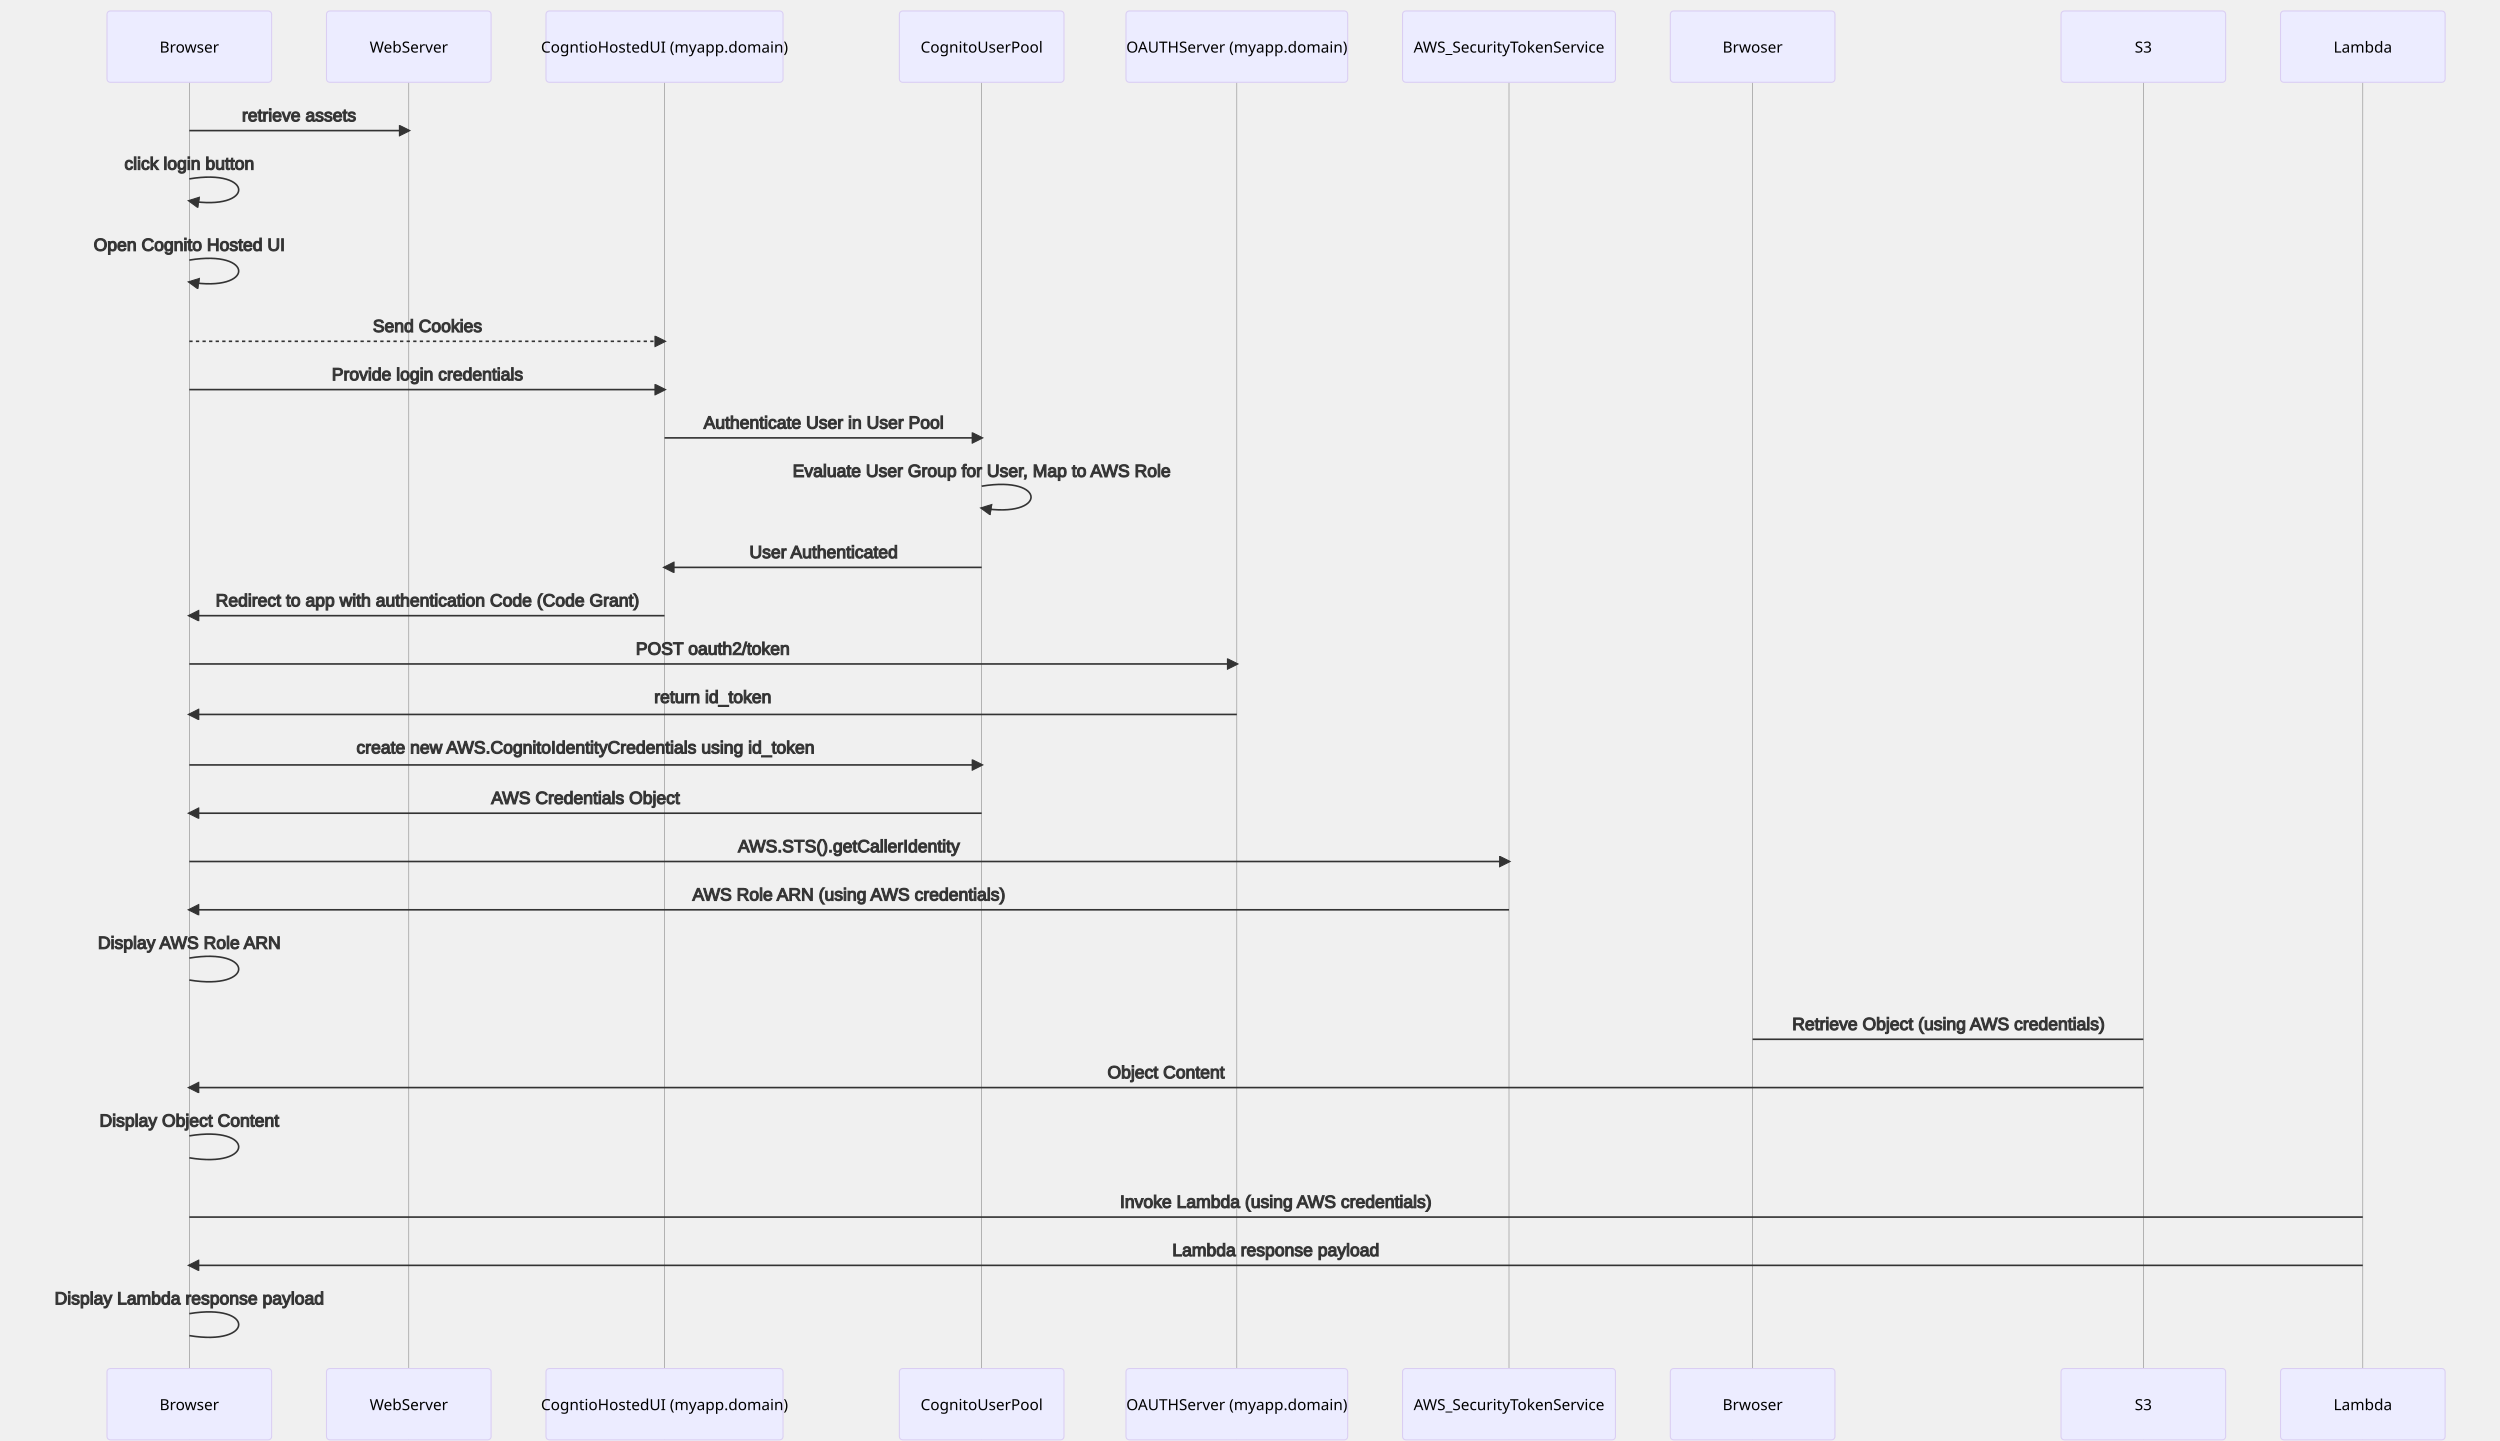
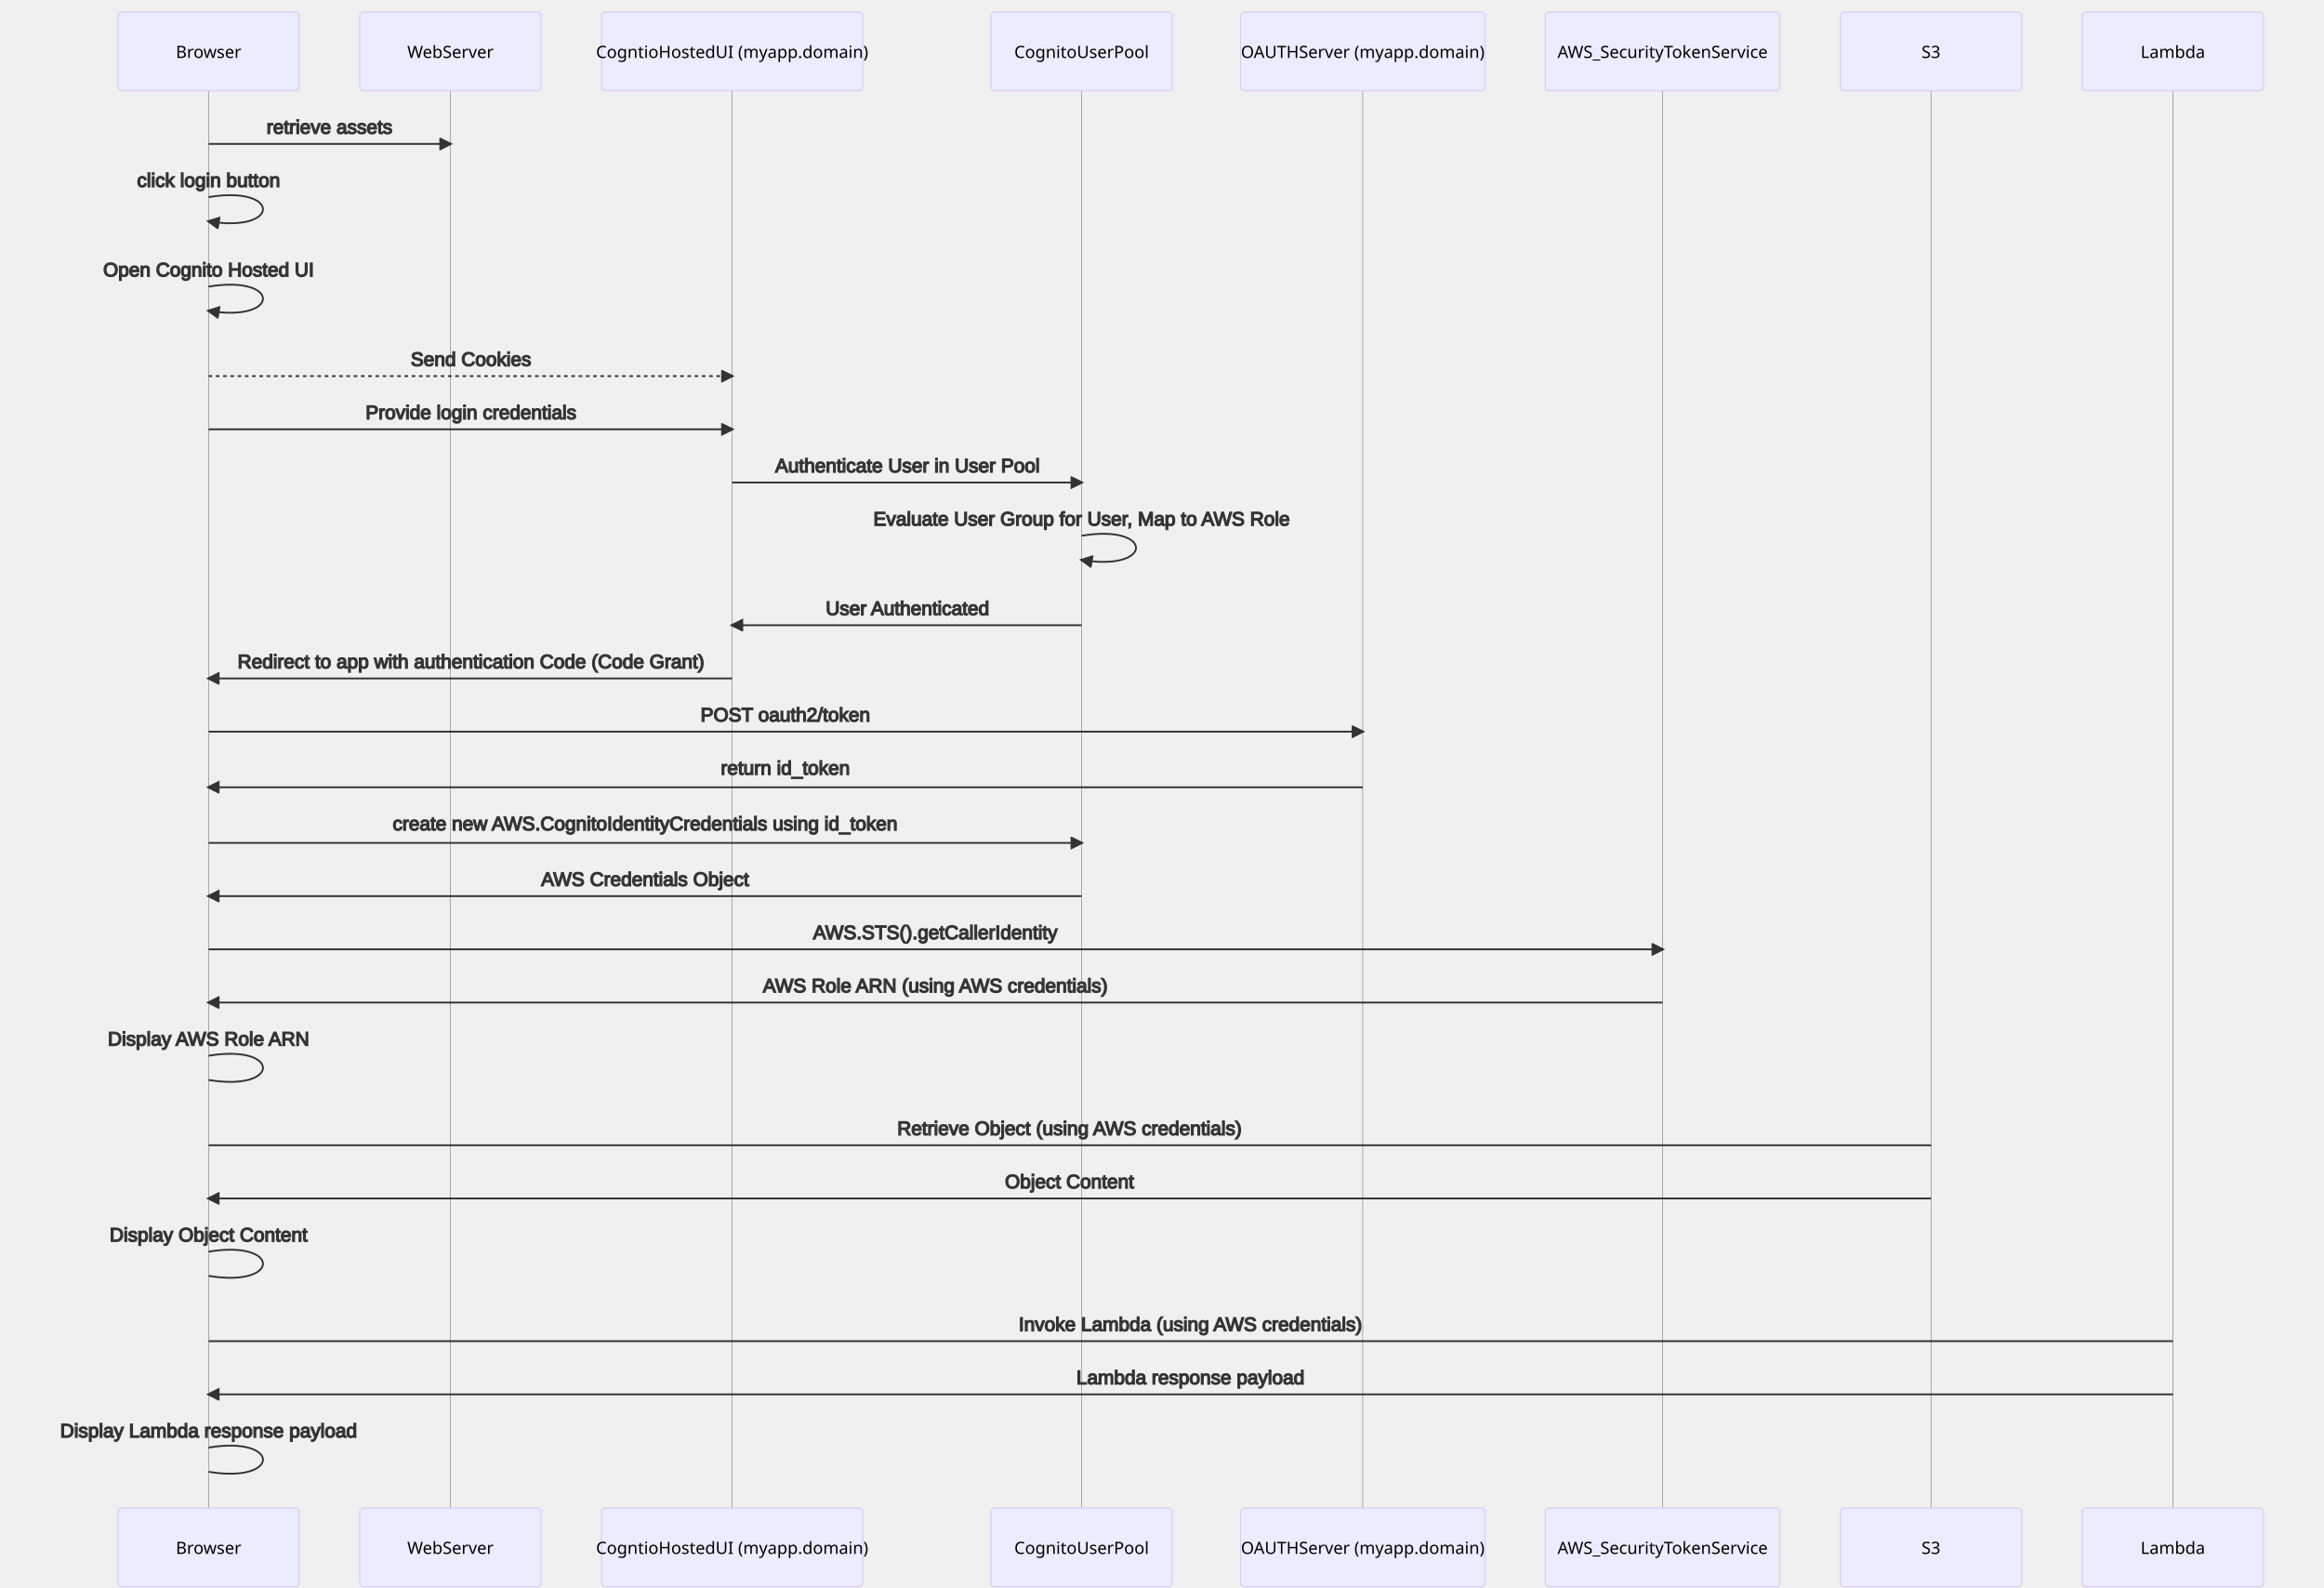
- <svg xmlns="http://www.w3.org/2000/svg" id="mermaid-1623442141756" width="100%" height="1313" style="max-width: 2278px;" viewBox="-97.5 -10 2278 1313">
-   <style>#mermaid-1623442141756{font-family:"trebuchet ms",verdana,arial,sans-serif;font-size:16px;fill:#333;}#mermaid-1623442141756 .error-icon{fill:#552222;}#mermaid-1623442141756 .error-text{fill:#552222;stroke:#552222;}#mermaid-1623442141756 .edge-thickness-normal{stroke-width:2px;}#mermaid-1623442141756 .edge-thickness-thick{stroke-width:3.5px;}#mermaid-1623442141756 .edge-pattern-solid{stroke-dasharray:0;}#mermaid-1623442141756 .edge-pattern-dashed{stroke-dasharray:3;}#mermaid-1623442141756 .edge-pattern-dotted{stroke-dasharray:2;}#mermaid-1623442141756 .marker{fill:#333333;stroke:#333333;}#mermaid-1623442141756 .marker.cross{stroke:#333333;}#mermaid-1623442141756 svg{font-family:"trebuchet ms",verdana,arial,sans-serif;font-size:16px;}#mermaid-1623442141756 .actor{stroke:hsl(259.626,59.777%,87.902%);fill:#ECECFF;}#mermaid-1623442141756 text.actor &gt; tspan{fill:black;stroke:none;}#mermaid-1623442141756 .actor-line{stroke:grey;}#mermaid-1623442141756 .messageLine0{stroke-width:1.5;stroke-dasharray:none;stroke:#333;}#mermaid-1623442141756 .messageLine1{stroke-width:1.5;stroke-dasharray:2,2;stroke:#333;}#mermaid-1623442141756 #arrowhead path{fill:#333;stroke:#333;}#mermaid-1623442141756 .sequenceNumber{fill:white;}#mermaid-1623442141756 #sequencenumber{fill:#333;}#mermaid-1623442141756 #crosshead path{fill:#333;stroke:#333;}#mermaid-1623442141756 .messageText{fill:#333;stroke:#333;}#mermaid-1623442141756 .labelBox{stroke:hsl(259.626,59.777%,87.902%);fill:#ECECFF;}#mermaid-1623442141756 .labelText,#mermaid-1623442141756 .labelText &gt; tspan{fill:black;stroke:none;}#mermaid-1623442141756 .loopText,#mermaid-1623442141756 .loopText &gt; tspan{fill:black;stroke:none;}#mermaid-1623442141756 .loopLine{stroke-width:2px;stroke-dasharray:2,2;stroke:hsl(259.626,59.777%,87.902%);fill:hsl(259.626,59.777%,87.902%);}#mermaid-1623442141756 .note{stroke:#aaaa33;fill:#fff5ad;}#mermaid-1623442141756 .noteText,#mermaid-1623442141756 .noteText &gt; tspan{fill:black;stroke:none;}#mermaid-1623442141756 .activation0{fill:#f4f4f4;stroke:#666;}#mermaid-1623442141756 .activation1{fill:#f4f4f4;stroke:#666;}#mermaid-1623442141756 .activation2{fill:#f4f4f4;stroke:#666;}#mermaid-1623442141756:root{--mermaid-font-family:"trebuchet ms",verdana,arial,sans-serif;}#mermaid-1623442141756 sequence{fill:apa;}</style>
+ <svg xmlns="http://www.w3.org/2000/svg" id="mermaid-1623443045197" width="100%" height="1313" style="max-width: 1922px;" viewBox="-97.5 -10 1922 1313">
+   <style>#mermaid-1623443045197{font-family:"trebuchet ms",verdana,arial,sans-serif;font-size:16px;fill:#333;}#mermaid-1623443045197 .error-icon{fill:#552222;}#mermaid-1623443045197 .error-text{fill:#552222;stroke:#552222;}#mermaid-1623443045197 .edge-thickness-normal{stroke-width:2px;}#mermaid-1623443045197 .edge-thickness-thick{stroke-width:3.5px;}#mermaid-1623443045197 .edge-pattern-solid{stroke-dasharray:0;}#mermaid-1623443045197 .edge-pattern-dashed{stroke-dasharray:3;}#mermaid-1623443045197 .edge-pattern-dotted{stroke-dasharray:2;}#mermaid-1623443045197 .marker{fill:#333333;stroke:#333333;}#mermaid-1623443045197 .marker.cross{stroke:#333333;}#mermaid-1623443045197 svg{font-family:"trebuchet ms",verdana,arial,sans-serif;font-size:16px;}#mermaid-1623443045197 .actor{stroke:hsl(259.626,59.777%,87.902%);fill:#ECECFF;}#mermaid-1623443045197 text.actor &gt; tspan{fill:black;stroke:none;}#mermaid-1623443045197 .actor-line{stroke:grey;}#mermaid-1623443045197 .messageLine0{stroke-width:1.5;stroke-dasharray:none;stroke:#333;}#mermaid-1623443045197 .messageLine1{stroke-width:1.5;stroke-dasharray:2,2;stroke:#333;}#mermaid-1623443045197 #arrowhead path{fill:#333;stroke:#333;}#mermaid-1623443045197 .sequenceNumber{fill:white;}#mermaid-1623443045197 #sequencenumber{fill:#333;}#mermaid-1623443045197 #crosshead path{fill:#333;stroke:#333;}#mermaid-1623443045197 .messageText{fill:#333;stroke:#333;}#mermaid-1623443045197 .labelBox{stroke:hsl(259.626,59.777%,87.902%);fill:#ECECFF;}#mermaid-1623443045197 .labelText,#mermaid-1623443045197 .labelText &gt; tspan{fill:black;stroke:none;}#mermaid-1623443045197 .loopText,#mermaid-1623443045197 .loopText &gt; tspan{fill:black;stroke:none;}#mermaid-1623443045197 .loopLine{stroke-width:2px;stroke-dasharray:2,2;stroke:hsl(259.626,59.777%,87.902%);fill:hsl(259.626,59.777%,87.902%);}#mermaid-1623443045197 .note{stroke:#aaaa33;fill:#fff5ad;}#mermaid-1623443045197 .noteText,#mermaid-1623443045197 .noteText &gt; tspan{fill:black;stroke:none;}#mermaid-1623443045197 .activation0{fill:#f4f4f4;stroke:#666;}#mermaid-1623443045197 .activation1{fill:#f4f4f4;stroke:#666;}#mermaid-1623443045197 .activation2{fill:#f4f4f4;stroke:#666;}#mermaid-1623443045197:root{--mermaid-font-family:"trebuchet ms",verdana,arial,sans-serif;}#mermaid-1623443045197 sequence{fill:apa;}</style>
  <g />
  <g>
    <line id="actor0" x1="75" y1="5" x2="75" y2="1302" class="actor-line" stroke-width="0.5px" stroke="#999" />
    <rect x="0" y="0" fill="#eaeaea" stroke="#666" width="150" height="65" rx="3" ry="3" class="actor" />
    <text x="75" y="32.5" dominant-baseline="central" alignment-baseline="central" class="actor" style="text-anchor: middle; font-size: 14px; font-weight: 400; font-family: Open-Sans, sans-serif;">
      <tspan x="75" dy="0">Browser</tspan>
    </text>
  </g>
  <g>
    <line id="actor1" x1="275" y1="5" x2="275" y2="1302" class="actor-line" stroke-width="0.5px" stroke="#999" />
    <rect x="200" y="0" fill="#eaeaea" stroke="#666" width="150" height="65" rx="3" ry="3" class="actor" />
    <text x="275" y="32.5" dominant-baseline="central" alignment-baseline="central" class="actor" style="text-anchor: middle; font-size: 14px; font-weight: 400; font-family: Open-Sans, sans-serif;">
      <tspan x="275" dy="0">WebServer</tspan>
    </text>
  </g>
  <g>
    <line id="actor2" x1="508" y1="5" x2="508" y2="1302" class="actor-line" stroke-width="0.5px" stroke="#999" />
    <rect x="400" y="0" fill="#eaeaea" stroke="#666" width="216" height="65" rx="3" ry="3" class="actor" />
    <text x="508" y="32.5" dominant-baseline="central" alignment-baseline="central" class="actor" style="text-anchor: middle; font-size: 14px; font-weight: 400; font-family: Open-Sans, sans-serif;">
      <tspan x="508" dy="0">CogntioHostedUI (myapp.domain)</tspan>
    </text>
  </g>
  <g>
    <line id="actor3" x1="797" y1="5" x2="797" y2="1302" class="actor-line" stroke-width="0.5px" stroke="#999" />
    <rect x="722" y="0" fill="#eaeaea" stroke="#666" width="150" height="65" rx="3" ry="3" class="actor" />
    <text x="797" y="32.5" dominant-baseline="central" alignment-baseline="central" class="actor" style="text-anchor: middle; font-size: 14px; font-weight: 400; font-family: Open-Sans, sans-serif;">
      <tspan x="797" dy="0">CognitoUserPool</tspan>
    </text>
  </g>
  <g>
    <line id="actor4" x1="1029.5" y1="5" x2="1029.5" y2="1302" class="actor-line" stroke-width="0.5px" stroke="#999" />
    <rect x="928.5" y="0" fill="#eaeaea" stroke="#666" width="202" height="65" rx="3" ry="3" class="actor" />
    <text x="1029.5" y="32.5" dominant-baseline="central" alignment-baseline="central" class="actor" style="text-anchor: middle; font-size: 14px; font-weight: 400; font-family: Open-Sans, sans-serif;">
      <tspan x="1029.5" dy="0">OAUTHServer (myapp.domain)</tspan>
    </text>
  </g>
  <g>
    <line id="actor5" x1="1277.5" y1="5" x2="1277.5" y2="1302" class="actor-line" stroke-width="0.5px" stroke="#999" />
    <rect x="1180.5" y="0" fill="#eaeaea" stroke="#666" width="194" height="65" rx="3" ry="3" class="actor" />
    <text x="1277.5" y="32.5" dominant-baseline="central" alignment-baseline="central" class="actor" style="text-anchor: middle; font-size: 14px; font-weight: 400; font-family: Open-Sans, sans-serif;">
      <tspan x="1277.5" dy="0">AWS_SecurityTokenService</tspan>
    </text>
  </g>
  <g>
    <line id="actor6" x1="1499.5" y1="5" x2="1499.5" y2="1302" class="actor-line" stroke-width="0.5px" stroke="#999" />
    <rect x="1424.5" y="0" fill="#eaeaea" stroke="#666" width="150" height="65" rx="3" ry="3" class="actor" />
    <text x="1499.5" y="32.5" dominant-baseline="central" alignment-baseline="central" class="actor" style="text-anchor: middle; font-size: 14px; font-weight: 400; font-family: Open-Sans, sans-serif;">
-       <tspan x="1499.5" dy="0">Brwoser</tspan>
+       <tspan x="1499.5" dy="0">S3</tspan>
    </text>
  </g>
  <g>
-     <line id="actor7" x1="1855.5" y1="5" x2="1855.5" y2="1302" class="actor-line" stroke-width="0.5px" stroke="#999" />
-     <rect x="1780.5" y="0" fill="#eaeaea" stroke="#666" width="150" height="65" rx="3" ry="3" class="actor" />
-     <text x="1855.5" y="32.5" dominant-baseline="central" alignment-baseline="central" class="actor" style="text-anchor: middle; font-size: 14px; font-weight: 400; font-family: Open-Sans, sans-serif;">
-       <tspan x="1855.5" dy="0">S3</tspan>
-     </text>
-   </g>
-   <g>
-     <line id="actor8" x1="2055.5" y1="5" x2="2055.5" y2="1302" class="actor-line" stroke-width="0.5px" stroke="#999" />
-     <rect x="1980.5" y="0" fill="#eaeaea" stroke="#666" width="150" height="65" rx="3" ry="3" class="actor" />
-     <text x="2055.5" y="32.5" dominant-baseline="central" alignment-baseline="central" class="actor" style="text-anchor: middle; font-size: 14px; font-weight: 400; font-family: Open-Sans, sans-serif;">
-       <tspan x="2055.5" dy="0">Lambda</tspan>
+     <line id="actor7" x1="1699.5" y1="5" x2="1699.5" y2="1302" class="actor-line" stroke-width="0.5px" stroke="#999" />
+     <rect x="1624.5" y="0" fill="#eaeaea" stroke="#666" width="150" height="65" rx="3" ry="3" class="actor" />
+     <text x="1699.5" y="32.5" dominant-baseline="central" alignment-baseline="central" class="actor" style="text-anchor: middle; font-size: 14px; font-weight: 400; font-family: Open-Sans, sans-serif;">
+       <tspan x="1699.5" dy="0">Lambda</tspan>
    </text>
  </g>
  <defs>
    <marker id="arrowhead" refX="9" refY="5" markerUnits="userSpaceOnUse" markerWidth="12" markerHeight="12" orient="auto">
      <path d="M 0 0 L 10 5 L 0 10 z" />
    </marker>
  </defs>
  <defs>
    <marker id="crosshead" markerWidth="15" markerHeight="8" orient="auto" refX="16" refY="4">
      <path fill="black" stroke="#000000" stroke-width="1px" d="M 9,2 V 6 L16,4 Z" style="stroke-dasharray: 0, 0;" />
      <path fill="none" stroke="#000000" stroke-width="1px" d="M 0,1 L 6,7 M 6,1 L 0,7" style="stroke-dasharray: 0, 0;" />
    </marker>
  </defs>
  <defs>
    <marker id="filled-head" refX="18" refY="7" markerWidth="20" markerHeight="28" orient="auto">
      <path d="M 18,7 L9,13 L14,7 L9,1 Z" />
    </marker>
  </defs>
  <defs>
    <marker id="sequencenumber" refX="15" refY="15" markerWidth="60" markerHeight="40" orient="auto">
      <circle cx="15" cy="15" r="6" />
    </marker>
  </defs>
  <text x="175" y="80" text-anchor="middle" dominant-baseline="middle" alignment-baseline="middle" class="messageText" dy="1em" style="font-family: &quot;trebuchet ms&quot;, verdana, arial, sans-serif; font-size: 16px; font-weight: 400;">retrieve assets</text>
  <line x1="75" y1="109" x2="275" y2="109" class="messageLine0" stroke-width="2" stroke="none" marker-end="url(#arrowhead)" style="fill: none;" />
  <text x="75" y="124" text-anchor="middle" dominant-baseline="middle" alignment-baseline="middle" class="messageText" dy="1em" style="font-family: &quot;trebuchet ms&quot;, verdana, arial, sans-serif; font-size: 16px; font-weight: 400;">click login button</text>
  <path d="M 75,153 C 135,143 135,183 75,173" class="messageLine0" stroke-width="2" stroke="none" marker-end="url(#arrowhead)" style="fill: none;" />
  <text x="75" y="198" text-anchor="middle" dominant-baseline="middle" alignment-baseline="middle" class="messageText" dy="1em" style="font-family: &quot;trebuchet ms&quot;, verdana, arial, sans-serif; font-size: 16px; font-weight: 400;">Open Cognito Hosted UI</text>
  <path d="M 75,227 C 135,217 135,257 75,247" class="messageLine0" stroke-width="2" stroke="none" marker-end="url(#arrowhead)" style="fill: none;" />
  <text x="292" y="272" text-anchor="middle" dominant-baseline="middle" alignment-baseline="middle" class="messageText" dy="1em" style="font-family: &quot;trebuchet ms&quot;, verdana, arial, sans-serif; font-size: 16px; font-weight: 400;">Send Cookies</text>
  <line x1="75" y1="301" x2="508" y2="301" class="messageLine1" stroke-width="2" stroke="none" marker-end="url(#arrowhead)" style="stroke-dasharray: 3, 3; fill: none;" />
  <text x="292" y="316" text-anchor="middle" dominant-baseline="middle" alignment-baseline="middle" class="messageText" dy="1em" style="font-family: &quot;trebuchet ms&quot;, verdana, arial, sans-serif; font-size: 16px; font-weight: 400;">Provide login credentials</text>
  <line x1="75" y1="345" x2="508" y2="345" class="messageLine0" stroke-width="2" stroke="none" marker-end="url(#arrowhead)" style="fill: none;" />
  <text x="653" y="360" text-anchor="middle" dominant-baseline="middle" alignment-baseline="middle" class="messageText" dy="1em" style="font-family: &quot;trebuchet ms&quot;, verdana, arial, sans-serif; font-size: 16px; font-weight: 400;">Authenticate User in User Pool</text>
  <line x1="508" y1="389" x2="797" y2="389" class="messageLine0" stroke-width="2" stroke="none" marker-end="url(#arrowhead)" style="fill: none;" />
  <text x="797" y="404" text-anchor="middle" dominant-baseline="middle" alignment-baseline="middle" class="messageText" dy="1em" style="font-family: &quot;trebuchet ms&quot;, verdana, arial, sans-serif; font-size: 16px; font-weight: 400;">Evaluate User Group for User, Map to AWS Role</text>
  <path d="M 797,433 C 857,423 857,463 797,453" class="messageLine0" stroke-width="2" stroke="none" marker-end="url(#arrowhead)" style="fill: none;" />
  <text x="653" y="478" text-anchor="middle" dominant-baseline="middle" alignment-baseline="middle" class="messageText" dy="1em" style="font-family: &quot;trebuchet ms&quot;, verdana, arial, sans-serif; font-size: 16px; font-weight: 400;">User Authenticated</text>
  <line x1="797" y1="507" x2="508" y2="507" class="messageLine0" stroke-width="2" stroke="none" marker-end="url(#arrowhead)" style="fill: none;" />
  <text x="292" y="522" text-anchor="middle" dominant-baseline="middle" alignment-baseline="middle" class="messageText" dy="1em" style="font-family: &quot;trebuchet ms&quot;, verdana, arial, sans-serif; font-size: 16px; font-weight: 400;">Redirect to app with authentication Code (Code Grant)</text>
  <line x1="508" y1="551" x2="75" y2="551" class="messageLine0" stroke-width="2" stroke="none" marker-end="url(#arrowhead)" style="fill: none;" />
  <text x="552" y="566" text-anchor="middle" dominant-baseline="middle" alignment-baseline="middle" class="messageText" dy="1em" style="font-family: &quot;trebuchet ms&quot;, verdana, arial, sans-serif; font-size: 16px; font-weight: 400;">POST oauth2/token</text>
  <line x1="75" y1="595" x2="1029.5" y2="595" class="messageLine0" stroke-width="2" stroke="none" marker-end="url(#arrowhead)" style="fill: none;" />
  <text x="552" y="610" text-anchor="middle" dominant-baseline="middle" alignment-baseline="middle" class="messageText" dy="1em" style="font-family: &quot;trebuchet ms&quot;, verdana, arial, sans-serif; font-size: 16px; font-weight: 400;">return id_token</text>
  <line x1="1029.5" y1="641" x2="75" y2="641" class="messageLine0" stroke-width="2" stroke="none" marker-end="url(#arrowhead)" style="fill: none;" />
  <text x="436" y="656" text-anchor="middle" dominant-baseline="middle" alignment-baseline="middle" class="messageText" dy="1em" style="font-family: &quot;trebuchet ms&quot;, verdana, arial, sans-serif; font-size: 16px; font-weight: 400;">create new AWS.CognitoIdentityCredentials using id_token</text>
  <line x1="75" y1="687" x2="797" y2="687" class="messageLine0" stroke-width="2" stroke="none" marker-end="url(#arrowhead)" style="fill: none;" />
  <text x="436" y="702" text-anchor="middle" dominant-baseline="middle" alignment-baseline="middle" class="messageText" dy="1em" style="font-family: &quot;trebuchet ms&quot;, verdana, arial, sans-serif; font-size: 16px; font-weight: 400;">AWS Credentials Object</text>
  <line x1="797" y1="731" x2="75" y2="731" class="messageLine0" stroke-width="2" stroke="none" marker-end="url(#arrowhead)" style="fill: none;" />
  <text x="676" y="746" text-anchor="middle" dominant-baseline="middle" alignment-baseline="middle" class="messageText" dy="1em" style="font-family: &quot;trebuchet ms&quot;, verdana, arial, sans-serif; font-size: 16px; font-weight: 400;">AWS.STS().getCallerIdentity</text>
  <line x1="75" y1="775" x2="1277.5" y2="775" class="messageLine0" stroke-width="2" stroke="none" marker-end="url(#arrowhead)" style="fill: none;" />
  <text x="676" y="790" text-anchor="middle" dominant-baseline="middle" alignment-baseline="middle" class="messageText" dy="1em" style="font-family: &quot;trebuchet ms&quot;, verdana, arial, sans-serif; font-size: 16px; font-weight: 400;">AWS Role ARN (using AWS credentials)</text>
  <line x1="1277.5" y1="819" x2="75" y2="819" class="messageLine0" stroke-width="2" stroke="none" marker-end="url(#arrowhead)" style="fill: none;" />
  <text x="75" y="834" text-anchor="middle" dominant-baseline="middle" alignment-baseline="middle" class="messageText" dy="1em" style="font-family: &quot;trebuchet ms&quot;, verdana, arial, sans-serif; font-size: 16px; font-weight: 400;">Display AWS Role ARN</text>
  <path d="M 75,863 C 135,853 135,893 75,883" class="messageLine0" stroke-width="2" stroke="none" style="fill: none;" />
-   <text x="1678" y="908" text-anchor="middle" dominant-baseline="middle" alignment-baseline="middle" class="messageText" dy="1em" style="font-family: &quot;trebuchet ms&quot;, verdana, arial, sans-serif; font-size: 16px; font-weight: 400;">Retrieve Object  (using AWS credentials)</text>
-   <line x1="1499.5" y1="937" x2="1855.5" y2="937" class="messageLine0" stroke-width="2" stroke="none" style="fill: none;" />
-   <text x="965" y="952" text-anchor="middle" dominant-baseline="middle" alignment-baseline="middle" class="messageText" dy="1em" style="font-family: &quot;trebuchet ms&quot;, verdana, arial, sans-serif; font-size: 16px; font-weight: 400;">Object Content</text>
-   <line x1="1855.5" y1="981" x2="75" y2="981" class="messageLine0" stroke-width="2" stroke="none" marker-end="url(#arrowhead)" style="fill: none;" />
+   <text x="787" y="908" text-anchor="middle" dominant-baseline="middle" alignment-baseline="middle" class="messageText" dy="1em" style="font-family: &quot;trebuchet ms&quot;, verdana, arial, sans-serif; font-size: 16px; font-weight: 400;">Retrieve Object  (using AWS credentials)</text>
+   <line x1="75" y1="937" x2="1499.5" y2="937" class="messageLine0" stroke-width="2" stroke="none" style="fill: none;" />
+   <text x="787" y="952" text-anchor="middle" dominant-baseline="middle" alignment-baseline="middle" class="messageText" dy="1em" style="font-family: &quot;trebuchet ms&quot;, verdana, arial, sans-serif; font-size: 16px; font-weight: 400;">Object Content</text>
+   <line x1="1499.5" y1="981" x2="75" y2="981" class="messageLine0" stroke-width="2" stroke="none" marker-end="url(#arrowhead)" style="fill: none;" />
  <text x="75" y="996" text-anchor="middle" dominant-baseline="middle" alignment-baseline="middle" class="messageText" dy="1em" style="font-family: &quot;trebuchet ms&quot;, verdana, arial, sans-serif; font-size: 16px; font-weight: 400;">Display Object Content</text>
  <path d="M 75,1025 C 135,1015 135,1055 75,1045" class="messageLine0" stroke-width="2" stroke="none" style="fill: none;" />
-   <text x="1065" y="1070" text-anchor="middle" dominant-baseline="middle" alignment-baseline="middle" class="messageText" dy="1em" style="font-family: &quot;trebuchet ms&quot;, verdana, arial, sans-serif; font-size: 16px; font-weight: 400;">Invoke Lambda  (using AWS credentials)</text>
-   <line x1="75" y1="1099" x2="2055.5" y2="1099" class="messageLine0" stroke-width="2" stroke="none" style="fill: none;" />
-   <text x="1065" y="1114" text-anchor="middle" dominant-baseline="middle" alignment-baseline="middle" class="messageText" dy="1em" style="font-family: &quot;trebuchet ms&quot;, verdana, arial, sans-serif; font-size: 16px; font-weight: 400;">Lambda response payload</text>
-   <line x1="2055.5" y1="1143" x2="75" y2="1143" class="messageLine0" stroke-width="2" stroke="none" marker-end="url(#arrowhead)" style="fill: none;" />
+   <text x="887" y="1070" text-anchor="middle" dominant-baseline="middle" alignment-baseline="middle" class="messageText" dy="1em" style="font-family: &quot;trebuchet ms&quot;, verdana, arial, sans-serif; font-size: 16px; font-weight: 400;">Invoke Lambda  (using AWS credentials)</text>
+   <line x1="75" y1="1099" x2="1699.5" y2="1099" class="messageLine0" stroke-width="2" stroke="none" style="fill: none;" />
+   <text x="887" y="1114" text-anchor="middle" dominant-baseline="middle" alignment-baseline="middle" class="messageText" dy="1em" style="font-family: &quot;trebuchet ms&quot;, verdana, arial, sans-serif; font-size: 16px; font-weight: 400;">Lambda response payload</text>
+   <line x1="1699.5" y1="1143" x2="75" y2="1143" class="messageLine0" stroke-width="2" stroke="none" marker-end="url(#arrowhead)" style="fill: none;" />
  <text x="75" y="1158" text-anchor="middle" dominant-baseline="middle" alignment-baseline="middle" class="messageText" dy="1em" style="font-family: &quot;trebuchet ms&quot;, verdana, arial, sans-serif; font-size: 16px; font-weight: 400;">Display Lambda response payload</text>
  <path d="M 75,1187 C 135,1177 135,1217 75,1207" class="messageLine0" stroke-width="2" stroke="none" style="fill: none;" />
  <g>
    <rect x="0" y="1237" fill="#eaeaea" stroke="#666" width="150" height="65" rx="3" ry="3" class="actor" />
    <text x="75" y="1269.5" dominant-baseline="central" alignment-baseline="central" class="actor" style="text-anchor: middle; font-size: 14px; font-weight: 400; font-family: Open-Sans, sans-serif;">
      <tspan x="75" dy="0">Browser</tspan>
    </text>
  </g>
  <g>
    <rect x="200" y="1237" fill="#eaeaea" stroke="#666" width="150" height="65" rx="3" ry="3" class="actor" />
    <text x="275" y="1269.5" dominant-baseline="central" alignment-baseline="central" class="actor" style="text-anchor: middle; font-size: 14px; font-weight: 400; font-family: Open-Sans, sans-serif;">
      <tspan x="275" dy="0">WebServer</tspan>
    </text>
  </g>
  <g>
    <rect x="400" y="1237" fill="#eaeaea" stroke="#666" width="216" height="65" rx="3" ry="3" class="actor" />
    <text x="508" y="1269.5" dominant-baseline="central" alignment-baseline="central" class="actor" style="text-anchor: middle; font-size: 14px; font-weight: 400; font-family: Open-Sans, sans-serif;">
      <tspan x="508" dy="0">CogntioHostedUI (myapp.domain)</tspan>
    </text>
  </g>
  <g>
    <rect x="722" y="1237" fill="#eaeaea" stroke="#666" width="150" height="65" rx="3" ry="3" class="actor" />
    <text x="797" y="1269.5" dominant-baseline="central" alignment-baseline="central" class="actor" style="text-anchor: middle; font-size: 14px; font-weight: 400; font-family: Open-Sans, sans-serif;">
      <tspan x="797" dy="0">CognitoUserPool</tspan>
    </text>
  </g>
  <g>
    <rect x="928.5" y="1237" fill="#eaeaea" stroke="#666" width="202" height="65" rx="3" ry="3" class="actor" />
    <text x="1029.5" y="1269.5" dominant-baseline="central" alignment-baseline="central" class="actor" style="text-anchor: middle; font-size: 14px; font-weight: 400; font-family: Open-Sans, sans-serif;">
      <tspan x="1029.5" dy="0">OAUTHServer (myapp.domain)</tspan>
    </text>
  </g>
  <g>
    <rect x="1180.5" y="1237" fill="#eaeaea" stroke="#666" width="194" height="65" rx="3" ry="3" class="actor" />
    <text x="1277.5" y="1269.5" dominant-baseline="central" alignment-baseline="central" class="actor" style="text-anchor: middle; font-size: 14px; font-weight: 400; font-family: Open-Sans, sans-serif;">
      <tspan x="1277.5" dy="0">AWS_SecurityTokenService</tspan>
    </text>
  </g>
  <g>
    <rect x="1424.5" y="1237" fill="#eaeaea" stroke="#666" width="150" height="65" rx="3" ry="3" class="actor" />
    <text x="1499.5" y="1269.5" dominant-baseline="central" alignment-baseline="central" class="actor" style="text-anchor: middle; font-size: 14px; font-weight: 400; font-family: Open-Sans, sans-serif;">
-       <tspan x="1499.5" dy="0">Brwoser</tspan>
+       <tspan x="1499.5" dy="0">S3</tspan>
    </text>
  </g>
  <g>
-     <rect x="1780.5" y="1237" fill="#eaeaea" stroke="#666" width="150" height="65" rx="3" ry="3" class="actor" />
-     <text x="1855.5" y="1269.5" dominant-baseline="central" alignment-baseline="central" class="actor" style="text-anchor: middle; font-size: 14px; font-weight: 400; font-family: Open-Sans, sans-serif;">
-       <tspan x="1855.5" dy="0">S3</tspan>
-     </text>
-   </g>
-   <g>
-     <rect x="1980.5" y="1237" fill="#eaeaea" stroke="#666" width="150" height="65" rx="3" ry="3" class="actor" />
-     <text x="2055.5" y="1269.5" dominant-baseline="central" alignment-baseline="central" class="actor" style="text-anchor: middle; font-size: 14px; font-weight: 400; font-family: Open-Sans, sans-serif;">
-       <tspan x="2055.5" dy="0">Lambda</tspan>
+     <rect x="1624.5" y="1237" fill="#eaeaea" stroke="#666" width="150" height="65" rx="3" ry="3" class="actor" />
+     <text x="1699.5" y="1269.5" dominant-baseline="central" alignment-baseline="central" class="actor" style="text-anchor: middle; font-size: 14px; font-weight: 400; font-family: Open-Sans, sans-serif;">
+       <tspan x="1699.5" dy="0">Lambda</tspan>
    </text>
  </g>
</svg>
